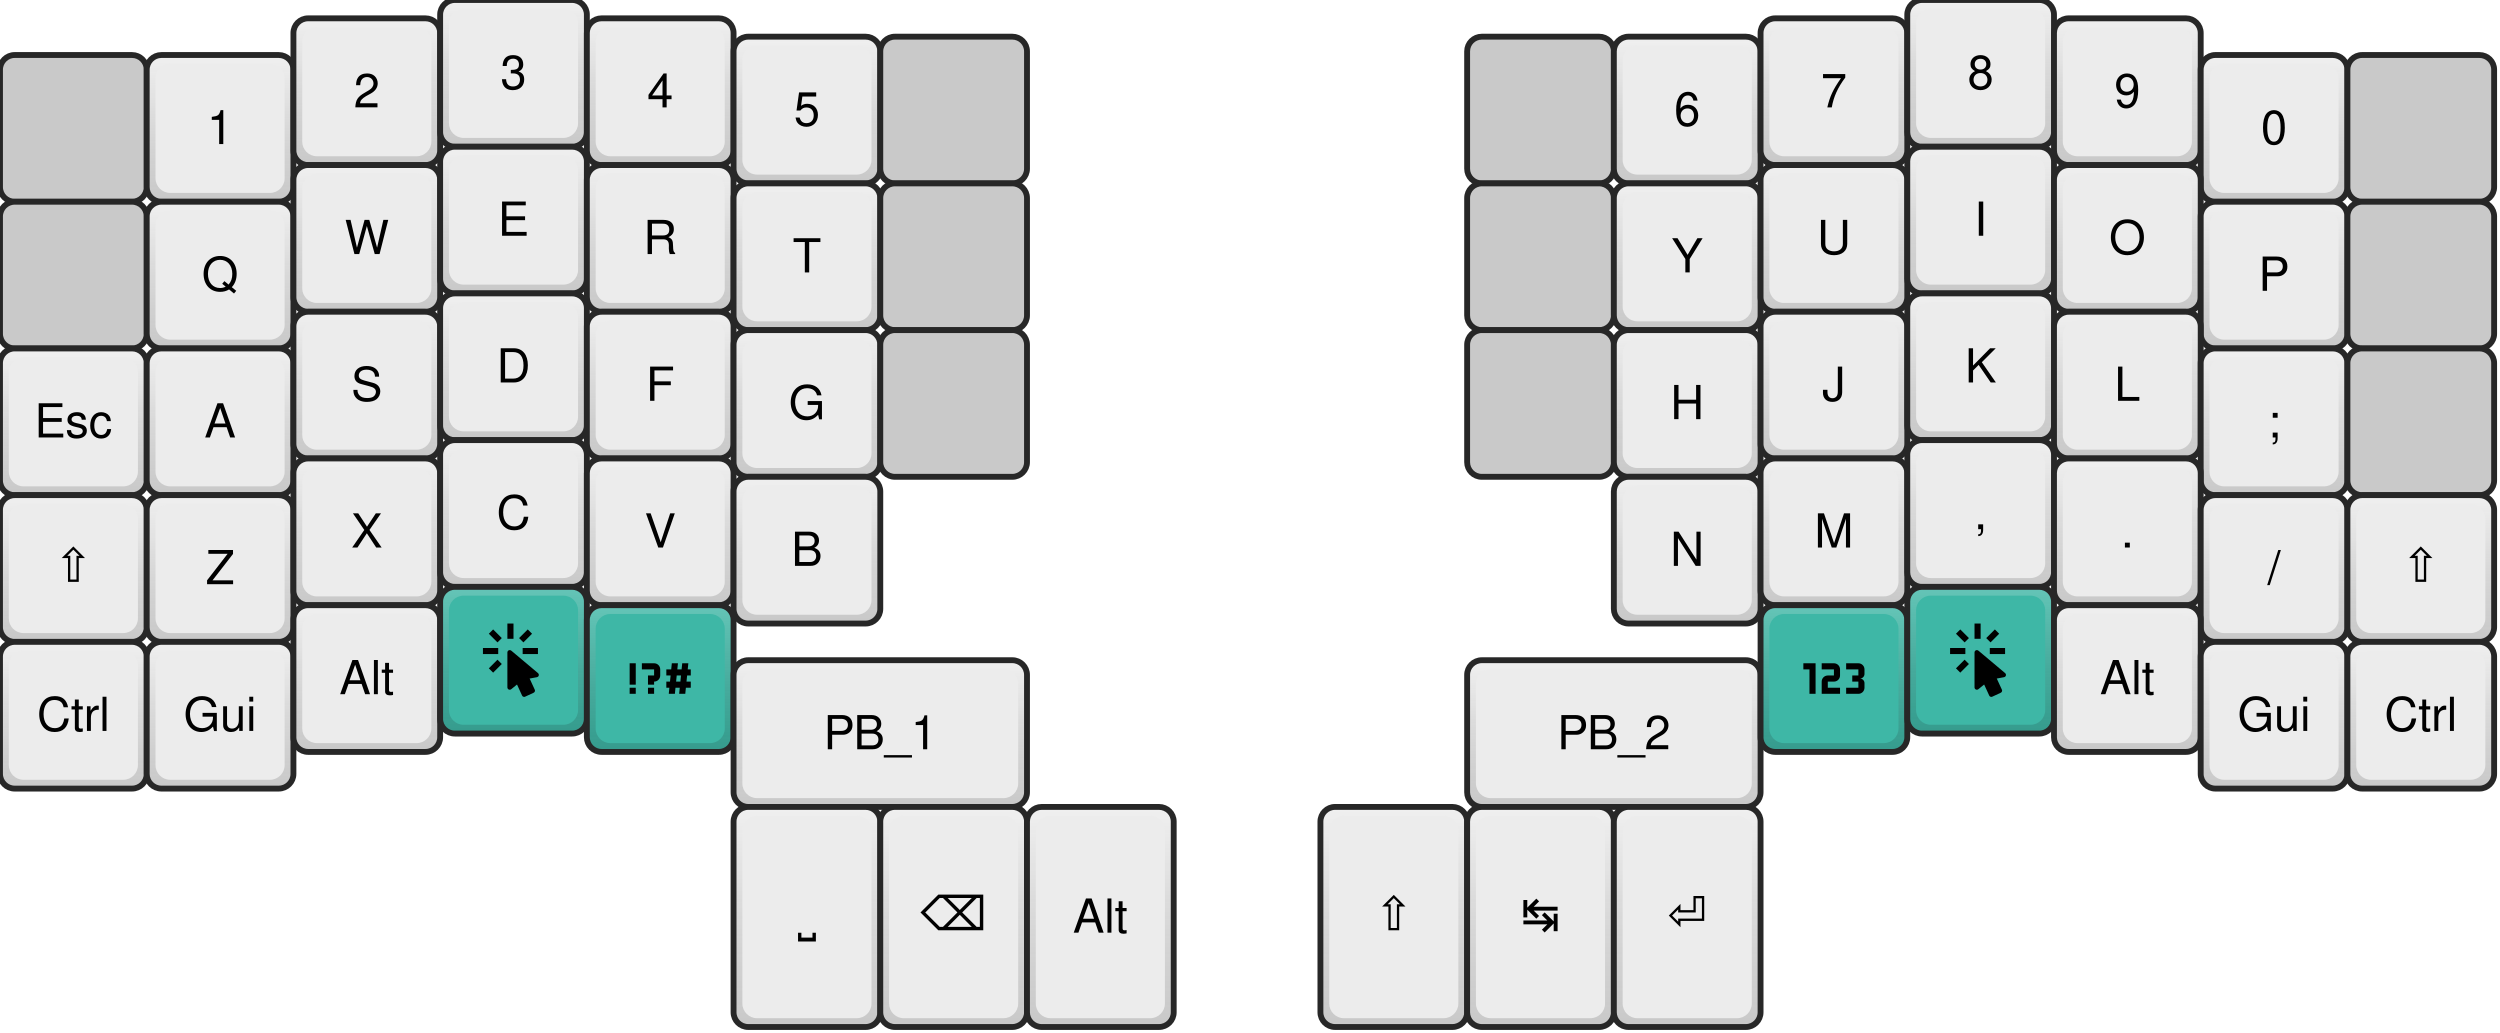
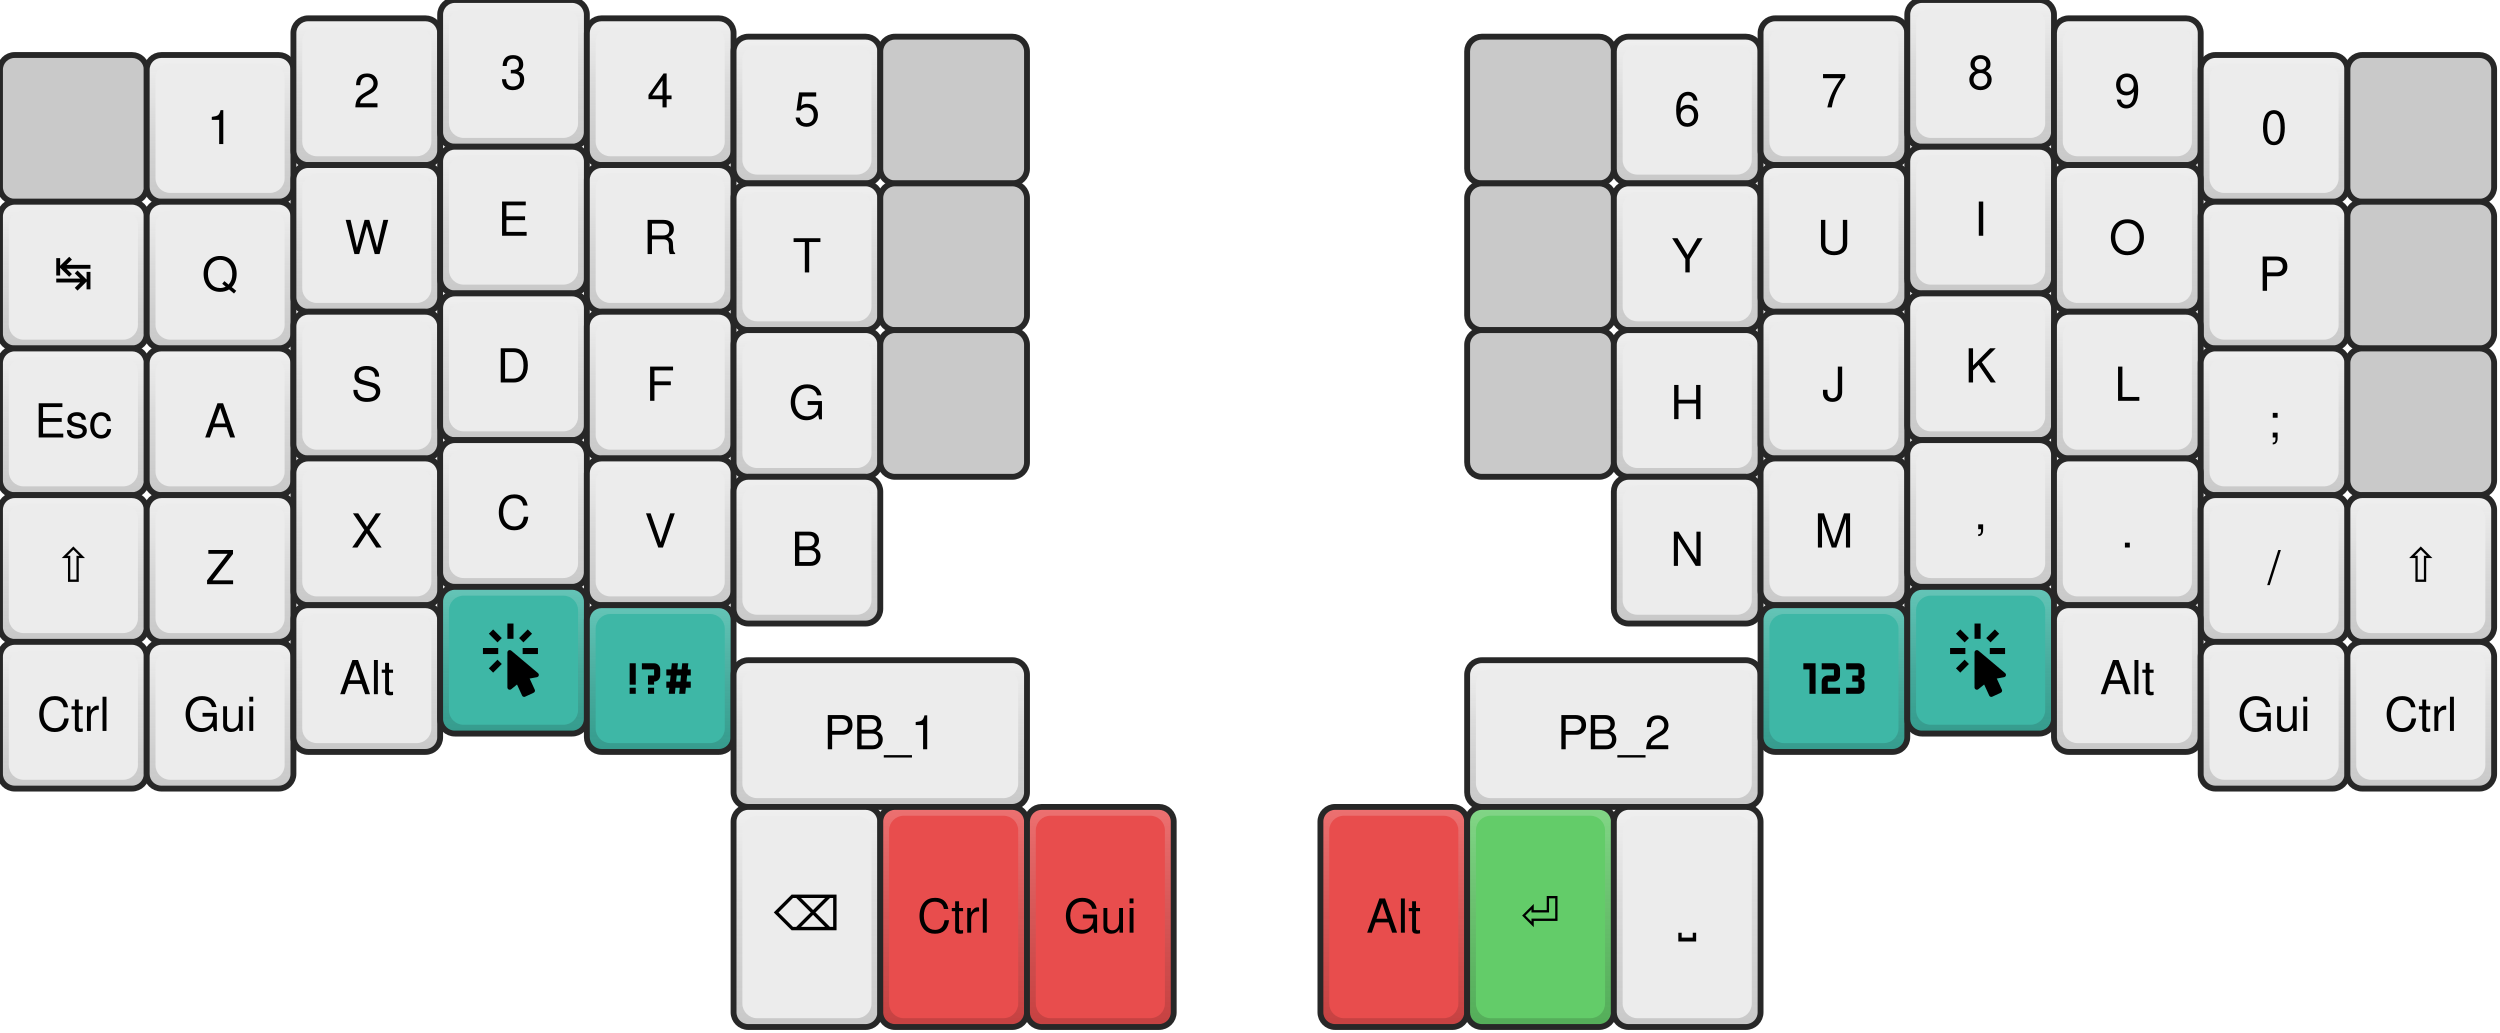
<svg xmlns="http://www.w3.org/2000/svg" width="852" height="352.0">
  <defs>
    <linearGradient id="keycap-border" x1="0%" y1="0%" x2="0%" y2="100%">
      <stop offset="0%" stop-color="rgba(255,255,255,0.2)" />
      <stop offset="100%" stop-color="rgba(0,0,0,0.15)" />
    </linearGradient>
  </defs>
  <g transform="translate(0, 18.75)" opacity="1">
    <rect fill="#ececec" rx="5" width="50" height="50" />
    <rect stroke-width="2" stroke="#272727" fill="rgba(0,0,0,0.15)" rx="5" width="50" height="50" />
  </g>
  <g transform="translate(50, 18.75)" opacity="1">
    <rect rx="5" fill="#ececec" width="50" height="50" />
    <rect rx="5" stroke-width="2" stroke="#272727" fill="url(#keycap-border)" width="50" height="50" />
    <rect style="fill:#ececec;stroke-width:2" rx="5" x="3" y="3" width="44" height="44" />
    <text style="font-size:16px;color:#272727;font-family:'Helvetica', 'Arial', sans-serif;text-anchor:middle;dominant-baseline:middle" x="25.0" y="25.0">1</text>
  </g>
  <g transform="translate(100, 6.25)" opacity="1">
    <rect rx="5" fill="#ececec" width="50" height="50" />
    <rect rx="5" stroke-width="2" stroke="#272727" fill="url(#keycap-border)" width="50" height="50" />
    <rect style="fill:#ececec;stroke-width:2" rx="5" x="3" y="3" width="44" height="44" />
    <text style="font-size:16px;color:#272727;font-family:'Helvetica', 'Arial', sans-serif;text-anchor:middle;dominant-baseline:middle" x="25.0" y="25.0">2</text>
  </g>
  <g transform="translate(150, 0)" opacity="1">
    <rect rx="5" fill="#ececec" width="50" height="50" />
    <rect rx="5" stroke-width="2" stroke="#272727" fill="url(#keycap-border)" width="50" height="50" />
    <rect style="fill:#ececec;stroke-width:2" rx="5" x="3" y="3" width="44" height="44" />
    <text style="font-size:16px;color:#272727;font-family:'Helvetica', 'Arial', sans-serif;text-anchor:middle;dominant-baseline:middle" x="25.0" y="25.0">3</text>
  </g>
  <g transform="translate(200, 6.25)" opacity="1">
    <rect rx="5" fill="#ececec" width="50" height="50" />
    <rect rx="5" stroke-width="2" stroke="#272727" fill="url(#keycap-border)" width="50" height="50" />
    <rect style="fill:#ececec;stroke-width:2" rx="5" x="3" y="3" width="44" height="44" />
    <text style="font-size:16px;color:#272727;font-family:'Helvetica', 'Arial', sans-serif;text-anchor:middle;dominant-baseline:middle" x="25.0" y="25.0">4</text>
  </g>
  <g transform="translate(250, 12.5)" opacity="1">
    <rect rx="5" fill="#ececec" width="50" height="50" />
    <rect rx="5" stroke-width="2" stroke="#272727" fill="url(#keycap-border)" width="50" height="50" />
    <rect style="fill:#ececec;stroke-width:2" rx="5" x="3" y="3" width="44" height="44" />
    <text style="font-size:16px;color:#272727;font-family:'Helvetica', 'Arial', sans-serif;text-anchor:middle;dominant-baseline:middle" x="25.0" y="25.0">5</text>
  </g>
  <g transform="translate(300, 12.5)" opacity="1">
    <rect fill="#ececec" rx="5" width="50" height="50" />
    <rect stroke-width="2" stroke="#272727" fill="rgba(0,0,0,0.15)" rx="5" width="50" height="50" />
  </g>
  <g transform="translate(500, 12.5)" opacity="1">
    <rect fill="#ececec" rx="5" width="50" height="50" />
    <rect stroke-width="2" stroke="#272727" fill="rgba(0,0,0,0.15)" rx="5" width="50" height="50" />
  </g>
  <g transform="translate(550, 12.5)" opacity="1">
    <rect rx="5" fill="#ececec" width="50" height="50" />
    <rect rx="5" stroke-width="2" stroke="#272727" fill="url(#keycap-border)" width="50" height="50" />
    <rect style="fill:#ececec;stroke-width:2" rx="5" x="3" y="3" width="44" height="44" />
    <text style="font-size:16px;color:#272727;font-family:'Helvetica', 'Arial', sans-serif;text-anchor:middle;dominant-baseline:middle" x="25.0" y="25.0">6</text>
  </g>
  <g transform="translate(600, 6.25)" opacity="1">
    <rect rx="5" fill="#ececec" width="50" height="50" />
    <rect rx="5" stroke-width="2" stroke="#272727" fill="url(#keycap-border)" width="50" height="50" />
    <rect style="fill:#ececec;stroke-width:2" rx="5" x="3" y="3" width="44" height="44" />
    <text style="font-size:16px;color:#272727;font-family:'Helvetica', 'Arial', sans-serif;text-anchor:middle;dominant-baseline:middle" x="25.0" y="25.0">7</text>
  </g>
  <g transform="translate(650, 0)" opacity="1">
    <rect rx="5" fill="#ececec" width="50" height="50" />
    <rect rx="5" stroke-width="2" stroke="#272727" fill="url(#keycap-border)" width="50" height="50" />
    <rect style="fill:#ececec;stroke-width:2" rx="5" x="3" y="3" width="44" height="44" />
    <text style="font-size:16px;color:#272727;font-family:'Helvetica', 'Arial', sans-serif;text-anchor:middle;dominant-baseline:middle" x="25.0" y="25.0">8</text>
  </g>
  <g transform="translate(700, 6.25)" opacity="1">
    <rect rx="5" fill="#ececec" width="50" height="50" />
    <rect rx="5" stroke-width="2" stroke="#272727" fill="url(#keycap-border)" width="50" height="50" />
    <rect style="fill:#ececec;stroke-width:2" rx="5" x="3" y="3" width="44" height="44" />
    <text style="font-size:16px;color:#272727;font-family:'Helvetica', 'Arial', sans-serif;text-anchor:middle;dominant-baseline:middle" x="25.0" y="25.0">9</text>
  </g>
  <g transform="translate(750, 18.75)" opacity="1">
    <rect rx="5" fill="#ececec" width="50" height="50" />
    <rect rx="5" stroke-width="2" stroke="#272727" fill="url(#keycap-border)" width="50" height="50" />
    <rect style="fill:#ececec;stroke-width:2" rx="5" x="3" y="3" width="44" height="44" />
    <text style="font-size:16px;color:#272727;font-family:'Helvetica', 'Arial', sans-serif;text-anchor:middle;dominant-baseline:middle" x="25.0" y="25.0">0</text>
  </g>
  <g transform="translate(800, 18.75)" opacity="1">
    <rect fill="#ececec" rx="5" width="50" height="50" />
    <rect stroke-width="2" stroke="#272727" fill="rgba(0,0,0,0.15)" rx="5" width="50" height="50" />
  </g>
  <g transform="translate(0, 68.75)" opacity="1">
-     <rect fill="#ececec" rx="5" width="50" height="50" />
-     <rect stroke-width="2" stroke="#272727" fill="rgba(0,0,0,0.15)" rx="5" width="50" height="50" />
+     <rect rx="5" fill="#ececec" width="50" height="50" />
+     <rect rx="5" stroke-width="2" stroke="#272727" fill="url(#keycap-border)" width="50" height="50" />
+     <rect style="fill:#ececec;stroke-width:2" rx="5" x="3" y="3" width="44" height="44" />
+     <text style="font-size:16px;color:#272727;font-family:'Helvetica', 'Arial', sans-serif;text-anchor:middle;dominant-baseline:middle" x="25.0" y="25.0">↹</text>
  </g>
  <g transform="translate(50, 68.75)" opacity="1">
    <rect rx="5" fill="#ececec" width="50" height="50" />
    <rect rx="5" stroke-width="2" stroke="#272727" fill="url(#keycap-border)" width="50" height="50" />
    <rect style="fill:#ececec;stroke-width:2" rx="5" x="3" y="3" width="44" height="44" />
    <text style="font-size:16px;color:#272727;font-family:'Helvetica', 'Arial', sans-serif;text-anchor:middle;dominant-baseline:middle" x="25.0" y="25.0">Q</text>
  </g>
  <g transform="translate(100, 56.25)" opacity="1">
    <rect rx="5" fill="#ececec" width="50" height="50" />
    <rect rx="5" stroke-width="2" stroke="#272727" fill="url(#keycap-border)" width="50" height="50" />
    <rect style="fill:#ececec;stroke-width:2" rx="5" x="3" y="3" width="44" height="44" />
    <text style="font-size:16px;color:#272727;font-family:'Helvetica', 'Arial', sans-serif;text-anchor:middle;dominant-baseline:middle" x="25.0" y="25.0">W</text>
  </g>
  <g transform="translate(150, 50)" opacity="1">
    <rect rx="5" fill="#ececec" width="50" height="50" />
    <rect rx="5" stroke-width="2" stroke="#272727" fill="url(#keycap-border)" width="50" height="50" />
    <rect style="fill:#ececec;stroke-width:2" rx="5" x="3" y="3" width="44" height="44" />
    <text style="font-size:16px;color:#272727;font-family:'Helvetica', 'Arial', sans-serif;text-anchor:middle;dominant-baseline:middle" x="25.0" y="25.0">E</text>
  </g>
  <g transform="translate(200, 56.25)" opacity="1">
    <rect rx="5" fill="#ececec" width="50" height="50" />
    <rect rx="5" stroke-width="2" stroke="#272727" fill="url(#keycap-border)" width="50" height="50" />
    <rect style="fill:#ececec;stroke-width:2" rx="5" x="3" y="3" width="44" height="44" />
    <text style="font-size:16px;color:#272727;font-family:'Helvetica', 'Arial', sans-serif;text-anchor:middle;dominant-baseline:middle" x="25.0" y="25.0">R</text>
  </g>
  <g transform="translate(250, 62.5)" opacity="1">
    <rect rx="5" fill="#ececec" width="50" height="50" />
    <rect rx="5" stroke-width="2" stroke="#272727" fill="url(#keycap-border)" width="50" height="50" />
    <rect style="fill:#ececec;stroke-width:2" rx="5" x="3" y="3" width="44" height="44" />
    <text style="font-size:16px;color:#272727;font-family:'Helvetica', 'Arial', sans-serif;text-anchor:middle;dominant-baseline:middle" x="25.0" y="25.0">T</text>
  </g>
  <g transform="translate(300, 62.5)" opacity="1">
    <rect fill="#ececec" rx="5" width="50" height="50" />
    <rect stroke-width="2" stroke="#272727" fill="rgba(0,0,0,0.15)" rx="5" width="50" height="50" />
  </g>
  <g transform="translate(500, 62.5)" opacity="1">
    <rect fill="#ececec" rx="5" width="50" height="50" />
    <rect stroke-width="2" stroke="#272727" fill="rgba(0,0,0,0.15)" rx="5" width="50" height="50" />
  </g>
  <g transform="translate(550, 62.5)" opacity="1">
    <rect rx="5" fill="#ececec" width="50" height="50" />
    <rect rx="5" stroke-width="2" stroke="#272727" fill="url(#keycap-border)" width="50" height="50" />
    <rect style="fill:#ececec;stroke-width:2" rx="5" x="3" y="3" width="44" height="44" />
    <text style="font-size:16px;color:#272727;font-family:'Helvetica', 'Arial', sans-serif;text-anchor:middle;dominant-baseline:middle" x="25.0" y="25.0">Y</text>
  </g>
  <g transform="translate(600, 56.25)" opacity="1">
    <rect rx="5" fill="#ececec" width="50" height="50" />
    <rect rx="5" stroke-width="2" stroke="#272727" fill="url(#keycap-border)" width="50" height="50" />
    <rect style="fill:#ececec;stroke-width:2" rx="5" x="3" y="3" width="44" height="44" />
    <text style="font-size:16px;color:#272727;font-family:'Helvetica', 'Arial', sans-serif;text-anchor:middle;dominant-baseline:middle" x="25.0" y="25.0">U</text>
  </g>
  <g transform="translate(650, 50)" opacity="1">
    <rect rx="5" fill="#ececec" width="50" height="50" />
    <rect rx="5" stroke-width="2" stroke="#272727" fill="url(#keycap-border)" width="50" height="50" />
    <rect style="fill:#ececec;stroke-width:2" rx="5" x="3" y="3" width="44" height="44" />
    <text style="font-size:16px;color:#272727;font-family:'Helvetica', 'Arial', sans-serif;text-anchor:middle;dominant-baseline:middle" x="25.0" y="25.0">I</text>
  </g>
  <g transform="translate(700, 56.25)" opacity="1">
    <rect rx="5" fill="#ececec" width="50" height="50" />
    <rect rx="5" stroke-width="2" stroke="#272727" fill="url(#keycap-border)" width="50" height="50" />
    <rect style="fill:#ececec;stroke-width:2" rx="5" x="3" y="3" width="44" height="44" />
    <text style="font-size:16px;color:#272727;font-family:'Helvetica', 'Arial', sans-serif;text-anchor:middle;dominant-baseline:middle" x="25.0" y="25.0">O</text>
  </g>
  <g transform="translate(750, 68.75)" opacity="1">
    <rect rx="5" fill="#ececec" width="50" height="50" />
    <rect rx="5" stroke-width="2" stroke="#272727" fill="url(#keycap-border)" width="50" height="50" />
    <rect style="fill:#ececec;stroke-width:2" rx="5" x="3" y="3" width="44" height="44" />
    <text style="font-size:16px;color:#272727;font-family:'Helvetica', 'Arial', sans-serif;text-anchor:middle;dominant-baseline:middle" x="25.0" y="25.0">P</text>
  </g>
  <g transform="translate(800, 68.75)" opacity="1">
    <rect fill="#ececec" rx="5" width="50" height="50" />
    <rect stroke-width="2" stroke="#272727" fill="rgba(0,0,0,0.15)" rx="5" width="50" height="50" />
  </g>
  <g transform="translate(0, 118.75)" opacity="1">
    <rect rx="5" fill="#ececec" width="50" height="50" />
    <rect rx="5" stroke-width="2" stroke="#272727" fill="url(#keycap-border)" width="50" height="50" />
    <rect style="fill:#ececec;stroke-width:2" rx="5" x="3" y="3" width="44" height="44" />
    <text style="font-size:16px;color:#272727;font-family:'Helvetica', 'Arial', sans-serif;text-anchor:middle;dominant-baseline:middle" x="25.0" y="25.0">Esc</text>
  </g>
  <g transform="translate(50, 118.75)" opacity="1">
    <rect rx="5" fill="#ececec" width="50" height="50" />
    <rect rx="5" stroke-width="2" stroke="#272727" fill="url(#keycap-border)" width="50" height="50" />
    <rect style="fill:#ececec;stroke-width:2" rx="5" x="3" y="3" width="44" height="44" />
    <text style="font-size:16px;color:#272727;font-family:'Helvetica', 'Arial', sans-serif;text-anchor:middle;dominant-baseline:middle" x="25.0" y="25.0">A</text>
  </g>
  <g transform="translate(100, 106.25)" opacity="1">
    <rect rx="5" fill="#ececec" width="50" height="50" />
    <rect rx="5" stroke-width="2" stroke="#272727" fill="url(#keycap-border)" width="50" height="50" />
    <rect style="fill:#ececec;stroke-width:2" rx="5" x="3" y="3" width="44" height="44" />
    <text style="font-size:16px;color:#272727;font-family:'Helvetica', 'Arial', sans-serif;text-anchor:middle;dominant-baseline:middle" x="25.0" y="25.0">S</text>
  </g>
  <g transform="translate(150, 100)" opacity="1">
    <rect rx="5" fill="#ececec" width="50" height="50" />
    <rect rx="5" stroke-width="2" stroke="#272727" fill="url(#keycap-border)" width="50" height="50" />
    <rect style="fill:#ececec;stroke-width:2" rx="5" x="3" y="3" width="44" height="44" />
    <text style="font-size:16px;color:#272727;font-family:'Helvetica', 'Arial', sans-serif;text-anchor:middle;dominant-baseline:middle" x="25.0" y="25.0">D</text>
  </g>
  <g transform="translate(200, 106.25)" opacity="1">
    <rect rx="5" fill="#ececec" width="50" height="50" />
    <rect rx="5" stroke-width="2" stroke="#272727" fill="url(#keycap-border)" width="50" height="50" />
    <rect style="fill:#ececec;stroke-width:2" rx="5" x="3" y="3" width="44" height="44" />
    <text style="font-size:16px;color:#272727;font-family:'Helvetica', 'Arial', sans-serif;text-anchor:middle;dominant-baseline:middle" x="25.0" y="25.0">F</text>
  </g>
  <g transform="translate(250, 112.5)" opacity="1">
    <rect rx="5" fill="#ececec" width="50" height="50" />
    <rect rx="5" stroke-width="2" stroke="#272727" fill="url(#keycap-border)" width="50" height="50" />
    <rect style="fill:#ececec;stroke-width:2" rx="5" x="3" y="3" width="44" height="44" />
    <text style="font-size:16px;color:#272727;font-family:'Helvetica', 'Arial', sans-serif;text-anchor:middle;dominant-baseline:middle" x="25.0" y="25.0">G</text>
  </g>
  <g transform="translate(300, 112.5)" opacity="1">
    <rect fill="#ececec" rx="5" width="50" height="50" />
    <rect stroke-width="2" stroke="#272727" fill="rgba(0,0,0,0.15)" rx="5" width="50" height="50" />
  </g>
  <g transform="translate(500, 112.5)" opacity="1">
    <rect fill="#ececec" rx="5" width="50" height="50" />
    <rect stroke-width="2" stroke="#272727" fill="rgba(0,0,0,0.15)" rx="5" width="50" height="50" />
  </g>
  <g transform="translate(550, 112.5)" opacity="1">
    <rect rx="5" fill="#ececec" width="50" height="50" />
    <rect rx="5" stroke-width="2" stroke="#272727" fill="url(#keycap-border)" width="50" height="50" />
    <rect style="fill:#ececec;stroke-width:2" rx="5" x="3" y="3" width="44" height="44" />
    <text style="font-size:16px;color:#272727;font-family:'Helvetica', 'Arial', sans-serif;text-anchor:middle;dominant-baseline:middle" x="25.0" y="25.0">H</text>
  </g>
  <g transform="translate(600, 106.25)" opacity="1">
    <rect rx="5" fill="#ececec" width="50" height="50" />
    <rect rx="5" stroke-width="2" stroke="#272727" fill="url(#keycap-border)" width="50" height="50" />
    <rect style="fill:#ececec;stroke-width:2" rx="5" x="3" y="3" width="44" height="44" />
    <text style="font-size:16px;color:#272727;font-family:'Helvetica', 'Arial', sans-serif;text-anchor:middle;dominant-baseline:middle" x="25.0" y="25.0">J</text>
  </g>
  <g transform="translate(650, 100)" opacity="1">
    <rect rx="5" fill="#ececec" width="50" height="50" />
    <rect rx="5" stroke-width="2" stroke="#272727" fill="url(#keycap-border)" width="50" height="50" />
    <rect style="fill:#ececec;stroke-width:2" rx="5" x="3" y="3" width="44" height="44" />
    <text style="font-size:16px;color:#272727;font-family:'Helvetica', 'Arial', sans-serif;text-anchor:middle;dominant-baseline:middle" x="25.0" y="25.0">K</text>
  </g>
  <g transform="translate(700, 106.25)" opacity="1">
    <rect rx="5" fill="#ececec" width="50" height="50" />
    <rect rx="5" stroke-width="2" stroke="#272727" fill="url(#keycap-border)" width="50" height="50" />
    <rect style="fill:#ececec;stroke-width:2" rx="5" x="3" y="3" width="44" height="44" />
    <text style="font-size:16px;color:#272727;font-family:'Helvetica', 'Arial', sans-serif;text-anchor:middle;dominant-baseline:middle" x="25.0" y="25.0">L</text>
  </g>
  <g transform="translate(750, 118.75)" opacity="1">
    <rect rx="5" fill="#ececec" width="50" height="50" />
    <rect rx="5" stroke-width="2" stroke="#272727" fill="url(#keycap-border)" width="50" height="50" />
    <rect style="fill:#ececec;stroke-width:2" rx="5" x="3" y="3" width="44" height="44" />
    <text style="font-size:16px;color:#272727;font-family:'Helvetica', 'Arial', sans-serif;text-anchor:middle;dominant-baseline:middle" x="25.0" y="25.0">;</text>
  </g>
  <g transform="translate(800, 118.75)" opacity="1">
    <rect fill="#ececec" rx="5" width="50" height="50" />
    <rect stroke-width="2" stroke="#272727" fill="rgba(0,0,0,0.15)" rx="5" width="50" height="50" />
  </g>
  <g transform="translate(0, 168.75)" opacity="1">
    <rect rx="5" fill="#ececec" width="50" height="50" />
    <rect rx="5" stroke-width="2" stroke="#272727" fill="url(#keycap-border)" width="50" height="50" />
    <rect style="fill:#ececec;stroke-width:2" rx="5" x="3" y="3" width="44" height="44" />
    <text style="font-size:16px;color:#272727;font-family:'Helvetica', 'Arial', sans-serif;text-anchor:middle;dominant-baseline:middle" x="25.0" y="25.0">⇧</text>
  </g>
  <g transform="translate(50, 168.75)" opacity="1">
    <rect rx="5" fill="#ececec" width="50" height="50" />
    <rect rx="5" stroke-width="2" stroke="#272727" fill="url(#keycap-border)" width="50" height="50" />
    <rect style="fill:#ececec;stroke-width:2" rx="5" x="3" y="3" width="44" height="44" />
    <text style="font-size:16px;color:#272727;font-family:'Helvetica', 'Arial', sans-serif;text-anchor:middle;dominant-baseline:middle" x="25.0" y="25.0">Z</text>
  </g>
  <g transform="translate(100, 156.25)" opacity="1">
    <rect rx="5" fill="#ececec" width="50" height="50" />
    <rect rx="5" stroke-width="2" stroke="#272727" fill="url(#keycap-border)" width="50" height="50" />
    <rect style="fill:#ececec;stroke-width:2" rx="5" x="3" y="3" width="44" height="44" />
    <text style="font-size:16px;color:#272727;font-family:'Helvetica', 'Arial', sans-serif;text-anchor:middle;dominant-baseline:middle" x="25.0" y="25.0">X</text>
  </g>
  <g transform="translate(150, 150)" opacity="1">
    <rect rx="5" fill="#ececec" width="50" height="50" />
    <rect rx="5" stroke-width="2" stroke="#272727" fill="url(#keycap-border)" width="50" height="50" />
    <rect style="fill:#ececec;stroke-width:2" rx="5" x="3" y="3" width="44" height="44" />
    <text style="font-size:16px;color:#272727;font-family:'Helvetica', 'Arial', sans-serif;text-anchor:middle;dominant-baseline:middle" x="25.0" y="25.0">C</text>
  </g>
  <g transform="translate(200, 156.25)" opacity="1">
    <rect rx="5" fill="#ececec" width="50" height="50" />
    <rect rx="5" stroke-width="2" stroke="#272727" fill="url(#keycap-border)" width="50" height="50" />
    <rect style="fill:#ececec;stroke-width:2" rx="5" x="3" y="3" width="44" height="44" />
    <text style="font-size:16px;color:#272727;font-family:'Helvetica', 'Arial', sans-serif;text-anchor:middle;dominant-baseline:middle" x="25.0" y="25.0">V</text>
  </g>
  <g transform="translate(250, 162.5)" opacity="1">
    <rect rx="5" fill="#ececec" width="50" height="50" />
    <rect rx="5" stroke-width="2" stroke="#272727" fill="url(#keycap-border)" width="50" height="50" />
    <rect style="fill:#ececec;stroke-width:2" rx="5" x="3" y="3" width="44" height="44" />
    <text style="font-size:16px;color:#272727;font-family:'Helvetica', 'Arial', sans-serif;text-anchor:middle;dominant-baseline:middle" x="25.0" y="25.0">B</text>
  </g>
  <g transform="translate(550, 162.5)" opacity="1">
    <rect rx="5" fill="#ececec" width="50" height="50" />
    <rect rx="5" stroke-width="2" stroke="#272727" fill="url(#keycap-border)" width="50" height="50" />
    <rect style="fill:#ececec;stroke-width:2" rx="5" x="3" y="3" width="44" height="44" />
    <text style="font-size:16px;color:#272727;font-family:'Helvetica', 'Arial', sans-serif;text-anchor:middle;dominant-baseline:middle" x="25.0" y="25.0">N</text>
  </g>
  <g transform="translate(600, 156.25)" opacity="1">
    <rect rx="5" fill="#ececec" width="50" height="50" />
    <rect rx="5" stroke-width="2" stroke="#272727" fill="url(#keycap-border)" width="50" height="50" />
    <rect style="fill:#ececec;stroke-width:2" rx="5" x="3" y="3" width="44" height="44" />
    <text style="font-size:16px;color:#272727;font-family:'Helvetica', 'Arial', sans-serif;text-anchor:middle;dominant-baseline:middle" x="25.0" y="25.0">M</text>
  </g>
  <g transform="translate(650, 150)" opacity="1">
    <rect rx="5" fill="#ececec" width="50" height="50" />
    <rect rx="5" stroke-width="2" stroke="#272727" fill="url(#keycap-border)" width="50" height="50" />
    <rect style="fill:#ececec;stroke-width:2" rx="5" x="3" y="3" width="44" height="44" />
    <text style="font-size:16px;color:#272727;font-family:'Helvetica', 'Arial', sans-serif;text-anchor:middle;dominant-baseline:middle" x="25.0" y="25.0">,</text>
  </g>
  <g transform="translate(700, 156.25)" opacity="1">
    <rect rx="5" fill="#ececec" width="50" height="50" />
    <rect rx="5" stroke-width="2" stroke="#272727" fill="url(#keycap-border)" width="50" height="50" />
    <rect style="fill:#ececec;stroke-width:2" rx="5" x="3" y="3" width="44" height="44" />
    <text style="font-size:16px;color:#272727;font-family:'Helvetica', 'Arial', sans-serif;text-anchor:middle;dominant-baseline:middle" x="25.0" y="25.0">.</text>
  </g>
  <g transform="translate(750, 168.75)" opacity="1">
    <rect rx="5" fill="#ececec" width="50" height="50" />
    <rect rx="5" stroke-width="2" stroke="#272727" fill="url(#keycap-border)" width="50" height="50" />
    <rect style="fill:#ececec;stroke-width:2" rx="5" x="3" y="3" width="44" height="44" />
    <text style="font-size:16px;color:#272727;font-family:'Helvetica', 'Arial', sans-serif;text-anchor:middle;dominant-baseline:middle" x="25.0" y="25.0">/</text>
  </g>
  <g transform="translate(800, 168.75)" opacity="1">
    <rect rx="5" fill="#ececec" width="50" height="50" />
    <rect rx="5" stroke-width="2" stroke="#272727" fill="url(#keycap-border)" width="50" height="50" />
    <rect style="fill:#ececec;stroke-width:2" rx="5" x="3" y="3" width="44" height="44" />
    <text style="font-size:16px;color:#272727;font-family:'Helvetica', 'Arial', sans-serif;text-anchor:middle;dominant-baseline:middle" x="25.0" y="25.0">⇧</text>
  </g>
  <g transform="translate(0, 218.75)" opacity="1">
    <rect rx="5" fill="#ececec" width="50" height="50" />
    <rect rx="5" stroke-width="2" stroke="#272727" fill="url(#keycap-border)" width="50" height="50" />
    <rect style="fill:#ececec;stroke-width:2" rx="5" x="3" y="3" width="44" height="44" />
    <text style="font-size:16px;color:#272727;font-family:'Helvetica', 'Arial', sans-serif;text-anchor:middle;dominant-baseline:middle" x="25.0" y="25.0">Ctrl</text>
  </g>
  <g transform="translate(50, 218.75)" opacity="1">
    <rect rx="5" fill="#ececec" width="50" height="50" />
    <rect rx="5" stroke-width="2" stroke="#272727" fill="url(#keycap-border)" width="50" height="50" />
    <rect style="fill:#ececec;stroke-width:2" rx="5" x="3" y="3" width="44" height="44" />
    <text style="font-size:16px;color:#272727;font-family:'Helvetica', 'Arial', sans-serif;text-anchor:middle;dominant-baseline:middle" x="25.0" y="25.0">Gui</text>
  </g>
  <g transform="translate(100, 206.25)" opacity="1">
    <rect rx="5" fill="#ececec" width="50" height="50" />
    <rect rx="5" stroke-width="2" stroke="#272727" fill="url(#keycap-border)" width="50" height="50" />
    <rect style="fill:#ececec;stroke-width:2" rx="5" x="3" y="3" width="44" height="44" />
    <text style="font-size:16px;color:#272727;font-family:'Helvetica', 'Arial', sans-serif;text-anchor:middle;dominant-baseline:middle" x="25.0" y="25.0">Alt</text>
  </g>
  <g transform="translate(150, 200)" opacity="1">
    <rect rx="5" fill="#3eb7a6" width="50" height="50" />
    <rect rx="5" stroke-width="2" stroke="#272727" fill="url(#keycap-border)" width="50" height="50" />
    <rect style="fill:#3eb7a6;stroke-width:2" rx="5" x="3" y="3" width="44" height="44" />
    <svg x="12.5" y="12.5" width="25" height="25">
      <svg viewBox="0 0 24 24">
        <path d="M10.76,8.69A0.76,0.76 0 0,0 10,9.45V20.9C10,21.32 10.34,21.66 10.76,21.66C10.95,21.66 11.11,21.6 11.24,21.5L13.15,19.95L14.81,23.57C14.94,23.84 15.21,24 15.5,24C15.61,24 15.72,24 15.83,23.92L18.59,22.64C18.97,22.46 19.15,22 18.95,21.63L17.28,18L19.69,17.55C19.85,17.5 20,17.43 20.12,17.29C20.39,16.97 20.35,16.5 20,16.21L11.26,8.86L11.25,8.87C11.12,8.76 10.95,8.69 10.76,8.69M15,10V8H20V10H15M13.83,4.76L16.66,1.93L18.07,3.34L15.24,6.17L13.83,4.76M10,0H12V5H10V0M3.93,14.66L6.76,11.83L8.17,13.24L5.34,16.07L3.93,14.66M3.93,3.34L5.34,1.93L8.17,4.76L6.76,6.17L3.93,3.34M7,10H2V8H7V10" />
      </svg>
    </svg>
  </g>
  <g transform="translate(200, 206.25)" opacity="1">
    <rect rx="5" fill="#3eb7a6" width="50" height="50" />
    <rect rx="5" stroke-width="2" stroke="#272727" fill="url(#keycap-border)" width="50" height="50" />
    <rect style="fill:#3eb7a6;stroke-width:2" rx="5" x="3" y="3" width="44" height="44" />
    <svg x="12.5" y="12.5" width="25" height="25">
      <svg viewBox="0 0 24 24">
        <path d="M2 7V14H4V7H2M6 7V9H10V11H8V14H10V13C11.11 13 12 12.11 12 11V9C12 7.89 11.11 7 10 7H6M15.8 7L15.6 9H14V11H15.4L15.2 13H14V15H15L14.8 17H16.8L17 15H18.4L18.2 17H20.2L20.4 15H22V13H20.6L20.8 11H22V9H21L21.2 7H19.2L19 9H17.6L17.8 7H15.8M17.4 11H18.8L18.6 13H17.2L17.4 11M2 15V17H4V15H2M8 15V17H10V15H8Z" />
      </svg>
    </svg>
  </g>
  <g transform="translate(250, 225.0)" opacity="1">
    <rect rx="5" fill="#ececec" width="100" height="50" />
    <rect rx="5" stroke-width="2" stroke="#272727" fill="url(#keycap-border)" width="100" height="50" />
    <rect style="fill:#ececec;stroke-width:2" rx="5" x="3" y="3" width="94" height="44" />
    <text style="font-size:16px;color:#272727;font-family:'Helvetica', 'Arial', sans-serif;text-anchor:middle;dominant-baseline:middle" x="50.0" y="25.0">PB_1</text>
  </g>
  <g transform="translate(500, 225.0)" opacity="1">
    <rect rx="5" fill="#ececec" width="100" height="50" />
    <rect rx="5" stroke-width="2" stroke="#272727" fill="url(#keycap-border)" width="100" height="50" />
    <rect style="fill:#ececec;stroke-width:2" rx="5" x="3" y="3" width="94" height="44" />
    <text style="font-size:16px;color:#272727;font-family:'Helvetica', 'Arial', sans-serif;text-anchor:middle;dominant-baseline:middle" x="50.0" y="25.0">PB_2</text>
  </g>
  <g transform="translate(600, 206.25)" opacity="1">
    <rect rx="5" fill="#3eb7a6" width="50" height="50" />
    <rect rx="5" stroke-width="2" stroke="#272727" fill="url(#keycap-border)" width="50" height="50" />
    <rect style="fill:#3eb7a6;stroke-width:2" rx="5" x="3" y="3" width="44" height="44" />
    <svg x="12.5" y="12.5" width="25" height="25">
      <svg viewBox="0 0 24 24">
        <path d="M4,17V9H2V7H6V17H4M22,15C22,16.11 21.1,17 20,17H16V15H20V13H18V11H20V9H16V7H20A2,2 0 0,1 22,9V10.5A1.5,1.5 0 0,1 20.5,12A1.5,1.5 0 0,1 22,13.5V15M14,15V17H8V13C8,11.89 8.9,11 10,11H12V9H8V7H12A2,2 0 0,1 14,9V11C14,12.11 13.1,13 12,13H10V15H14Z" />
      </svg>
    </svg>
  </g>
  <g transform="translate(650, 200)" opacity="1">
    <rect rx="5" fill="#3eb7a6" width="50" height="50" />
    <rect rx="5" stroke-width="2" stroke="#272727" fill="url(#keycap-border)" width="50" height="50" />
    <rect style="fill:#3eb7a6;stroke-width:2" rx="5" x="3" y="3" width="44" height="44" />
    <svg x="12.5" y="12.5" width="25" height="25">
      <svg viewBox="0 0 24 24">
        <path d="M10.76,8.69A0.76,0.76 0 0,0 10,9.45V20.9C10,21.32 10.34,21.66 10.76,21.66C10.95,21.66 11.11,21.6 11.24,21.5L13.15,19.95L14.81,23.57C14.94,23.84 15.21,24 15.5,24C15.61,24 15.72,24 15.83,23.92L18.59,22.64C18.97,22.46 19.15,22 18.95,21.63L17.28,18L19.69,17.55C19.85,17.5 20,17.43 20.12,17.29C20.39,16.97 20.35,16.5 20,16.21L11.26,8.86L11.25,8.87C11.12,8.76 10.95,8.69 10.76,8.69M15,10V8H20V10H15M13.83,4.76L16.66,1.93L18.07,3.34L15.24,6.17L13.83,4.76M10,0H12V5H10V0M3.93,14.66L6.76,11.83L8.17,13.24L5.34,16.07L3.93,14.66M3.93,3.34L5.34,1.93L8.17,4.76L6.76,6.17L3.93,3.34M7,10H2V8H7V10" />
      </svg>
    </svg>
  </g>
  <g transform="translate(700, 206.25)" opacity="1">
    <rect rx="5" fill="#ececec" width="50" height="50" />
    <rect rx="5" stroke-width="2" stroke="#272727" fill="url(#keycap-border)" width="50" height="50" />
    <rect style="fill:#ececec;stroke-width:2" rx="5" x="3" y="3" width="44" height="44" />
    <text style="font-size:16px;color:#272727;font-family:'Helvetica', 'Arial', sans-serif;text-anchor:middle;dominant-baseline:middle" x="25.0" y="25.0">Alt</text>
  </g>
  <g transform="translate(750, 218.75)" opacity="1">
    <rect rx="5" fill="#ececec" width="50" height="50" />
    <rect rx="5" stroke-width="2" stroke="#272727" fill="url(#keycap-border)" width="50" height="50" />
    <rect style="fill:#ececec;stroke-width:2" rx="5" x="3" y="3" width="44" height="44" />
    <text style="font-size:16px;color:#272727;font-family:'Helvetica', 'Arial', sans-serif;text-anchor:middle;dominant-baseline:middle" x="25.0" y="25.0">Gui</text>
  </g>
  <g transform="translate(800, 218.75)" opacity="1">
    <rect rx="5" fill="#ececec" width="50" height="50" />
    <rect rx="5" stroke-width="2" stroke="#272727" fill="url(#keycap-border)" width="50" height="50" />
    <rect style="fill:#ececec;stroke-width:2" rx="5" x="3" y="3" width="44" height="44" />
    <text style="font-size:16px;color:#272727;font-family:'Helvetica', 'Arial', sans-serif;text-anchor:middle;dominant-baseline:middle" x="25.0" y="25.0">Ctrl</text>
  </g>
  <g transform="translate(250, 275.0)" opacity="1">
    <rect rx="5" fill="#ececec" width="50" height="75.0" />
    <rect rx="5" stroke-width="2" stroke="#272727" fill="url(#keycap-border)" width="50" height="75.0" />
    <rect style="fill:#ececec;stroke-width:2" rx="5" x="3" y="3" width="44" height="69.0" />
-     <text style="font-size:16px;color:#272727;font-family:'Helvetica', 'Arial', sans-serif;text-anchor:middle;dominant-baseline:middle" x="25.0" y="37.5">⎵</text>
+     <text style="font-size:16px;color:#272727;font-family:'Helvetica', 'Arial', sans-serif;text-anchor:middle;dominant-baseline:middle" x="25.0" y="37.5">⌫</text>
  </g>
  <g transform="translate(300, 275.0)" opacity="1">
-     <rect rx="5" fill="#ececec" width="50" height="75.0" />
-     <rect rx="5" stroke-width="2" stroke="#272727" fill="url(#keycap-border)" width="50" height="75.0" />
-     <rect style="fill:#ececec;stroke-width:2" rx="5" x="3" y="3" width="44" height="69.0" />
-     <text style="font-size:16px;color:#272727;font-family:'Helvetica', 'Arial', sans-serif;text-anchor:middle;dominant-baseline:middle" x="25.0" y="37.5">⌫</text>
+     <rect rx="5" fill="#e84d4d" width="50" height="75.0" />
+     <rect rx="5" stroke-width="2" stroke="#272727" fill="url(#keycap-border)" width="50" height="75.0" />
+     <rect style="fill:#e84d4d;stroke-width:2" rx="5" x="3" y="3" width="44" height="69.0" />
+     <text style="font-size:16px;color:#272727;font-family:'Helvetica', 'Arial', sans-serif;text-anchor:middle;dominant-baseline:middle" x="25.0" y="37.5">Ctrl</text>
  </g>
  <g transform="translate(350, 275.0)" opacity="1">
-     <rect rx="5" fill="#ececec" width="50" height="75.0" />
-     <rect rx="5" stroke-width="2" stroke="#272727" fill="url(#keycap-border)" width="50" height="75.0" />
-     <rect style="fill:#ececec;stroke-width:2" rx="5" x="3" y="3" width="44" height="69.0" />
+     <rect rx="5" fill="#e84d4d" width="50" height="75.0" />
+     <rect rx="5" stroke-width="2" stroke="#272727" fill="url(#keycap-border)" width="50" height="75.0" />
+     <rect style="fill:#e84d4d;stroke-width:2" rx="5" x="3" y="3" width="44" height="69.0" />
+     <text style="font-size:16px;color:#272727;font-family:'Helvetica', 'Arial', sans-serif;text-anchor:middle;dominant-baseline:middle" x="25.0" y="37.5">Gui</text>
+   </g>
+   <g transform="translate(450, 275.0)" opacity="1">
+     <rect rx="5" fill="#e84d4d" width="50" height="75.0" />
+     <rect rx="5" stroke-width="2" stroke="#272727" fill="url(#keycap-border)" width="50" height="75.0" />
+     <rect style="fill:#e84d4d;stroke-width:2" rx="5" x="3" y="3" width="44" height="69.0" />
    <text style="font-size:16px;color:#272727;font-family:'Helvetica', 'Arial', sans-serif;text-anchor:middle;dominant-baseline:middle" x="25.0" y="37.5">Alt</text>
  </g>
-   <g transform="translate(450, 275.0)" opacity="1">
-     <rect rx="5" fill="#ececec" width="50" height="75.0" />
-     <rect rx="5" stroke-width="2" stroke="#272727" fill="url(#keycap-border)" width="50" height="75.0" />
-     <rect style="fill:#ececec;stroke-width:2" rx="5" x="3" y="3" width="44" height="69.0" />
-     <text style="font-size:16px;color:#272727;font-family:'Helvetica', 'Arial', sans-serif;text-anchor:middle;dominant-baseline:middle" x="25.0" y="37.5">⇧</text>
-   </g>
  <g transform="translate(500, 275.0)" opacity="1">
-     <rect rx="5" fill="#ececec" width="50" height="75.0" />
-     <rect rx="5" stroke-width="2" stroke="#272727" fill="url(#keycap-border)" width="50" height="75.0" />
-     <rect style="fill:#ececec;stroke-width:2" rx="5" x="3" y="3" width="44" height="69.0" />
-     <text style="font-size:16px;color:#272727;font-family:'Helvetica', 'Arial', sans-serif;text-anchor:middle;dominant-baseline:middle" x="25.0" y="37.5">↹</text>
+     <rect rx="5" fill="#63cc69" width="50" height="75.0" />
+     <rect rx="5" stroke-width="2" stroke="#272727" fill="url(#keycap-border)" width="50" height="75.0" />
+     <rect style="fill:#63cc69;stroke-width:2" rx="5" x="3" y="3" width="44" height="69.0" />
+     <text style="font-size:16px;color:#272727;font-family:'Helvetica', 'Arial', sans-serif;text-anchor:middle;dominant-baseline:middle" x="25.0" y="37.5">⏎</text>
  </g>
  <g transform="translate(550, 275.0)" opacity="1">
    <rect rx="5" fill="#ececec" width="50" height="75.0" />
    <rect rx="5" stroke-width="2" stroke="#272727" fill="url(#keycap-border)" width="50" height="75.0" />
    <rect style="fill:#ececec;stroke-width:2" rx="5" x="3" y="3" width="44" height="69.0" />
-     <text style="font-size:16px;color:#272727;font-family:'Helvetica', 'Arial', sans-serif;text-anchor:middle;dominant-baseline:middle" x="25.0" y="37.5">⏎</text>
+     <text style="font-size:16px;color:#272727;font-family:'Helvetica', 'Arial', sans-serif;text-anchor:middle;dominant-baseline:middle" x="25.0" y="37.5">⎵</text>
  </g>
</svg>
